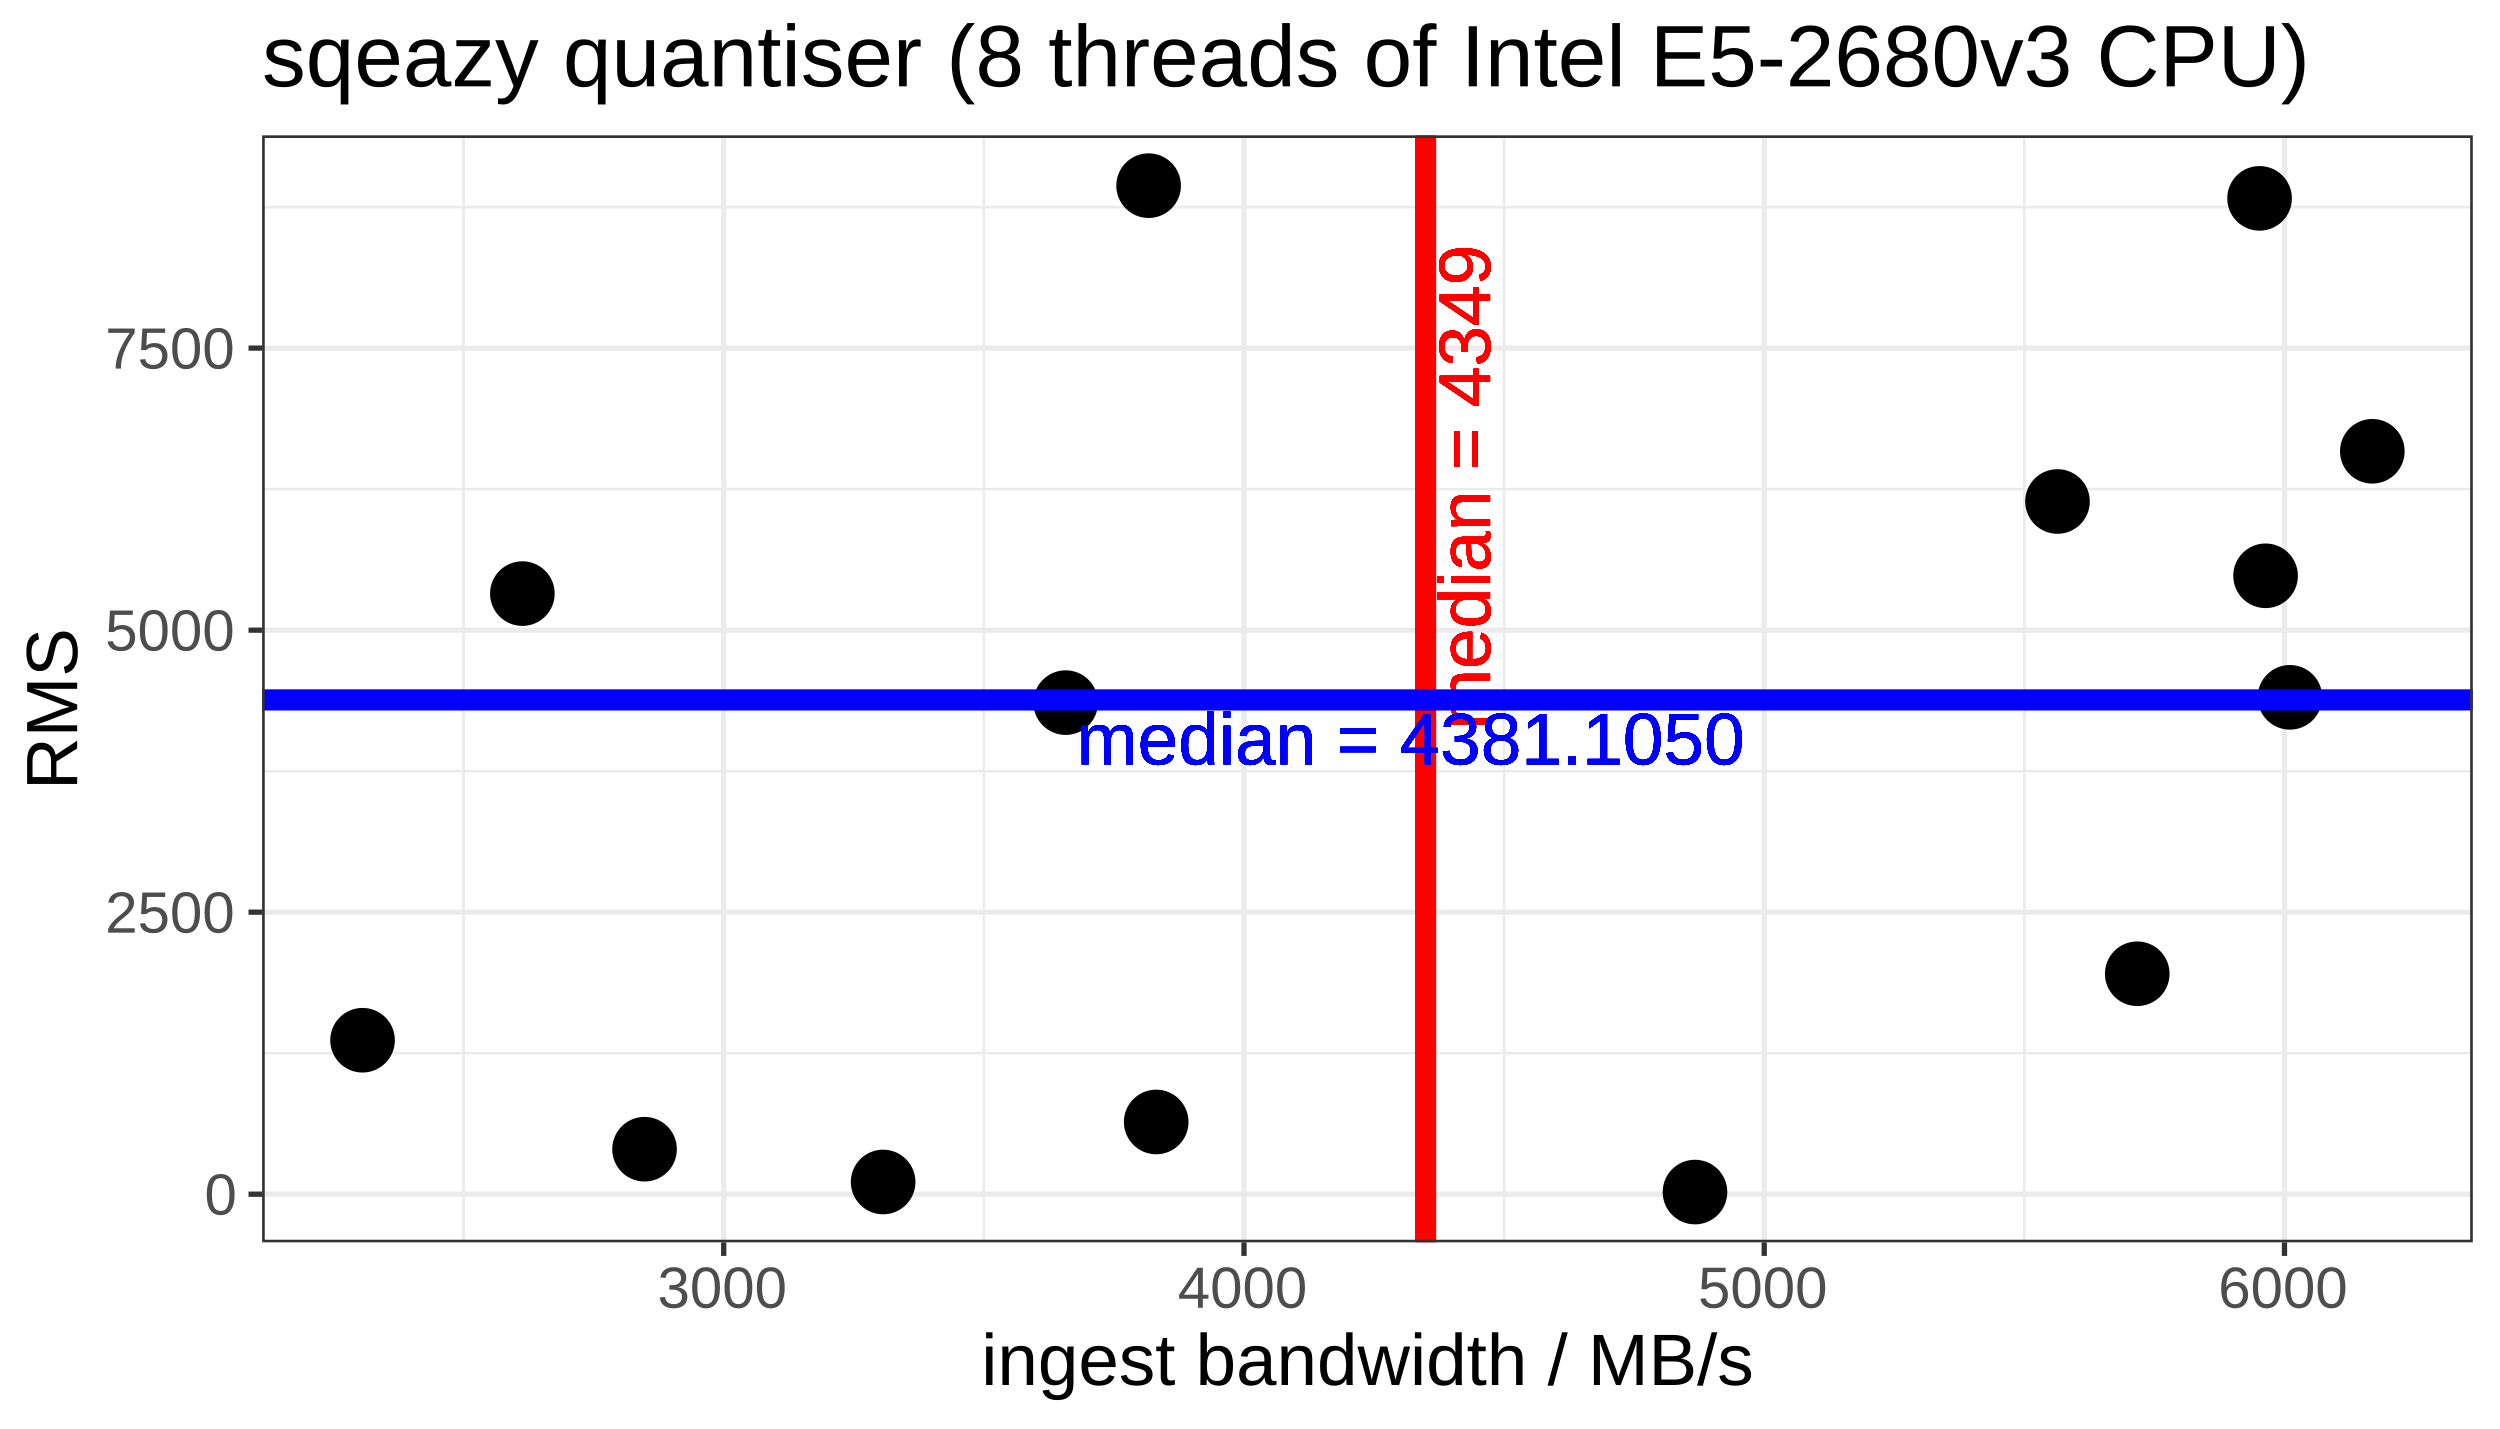
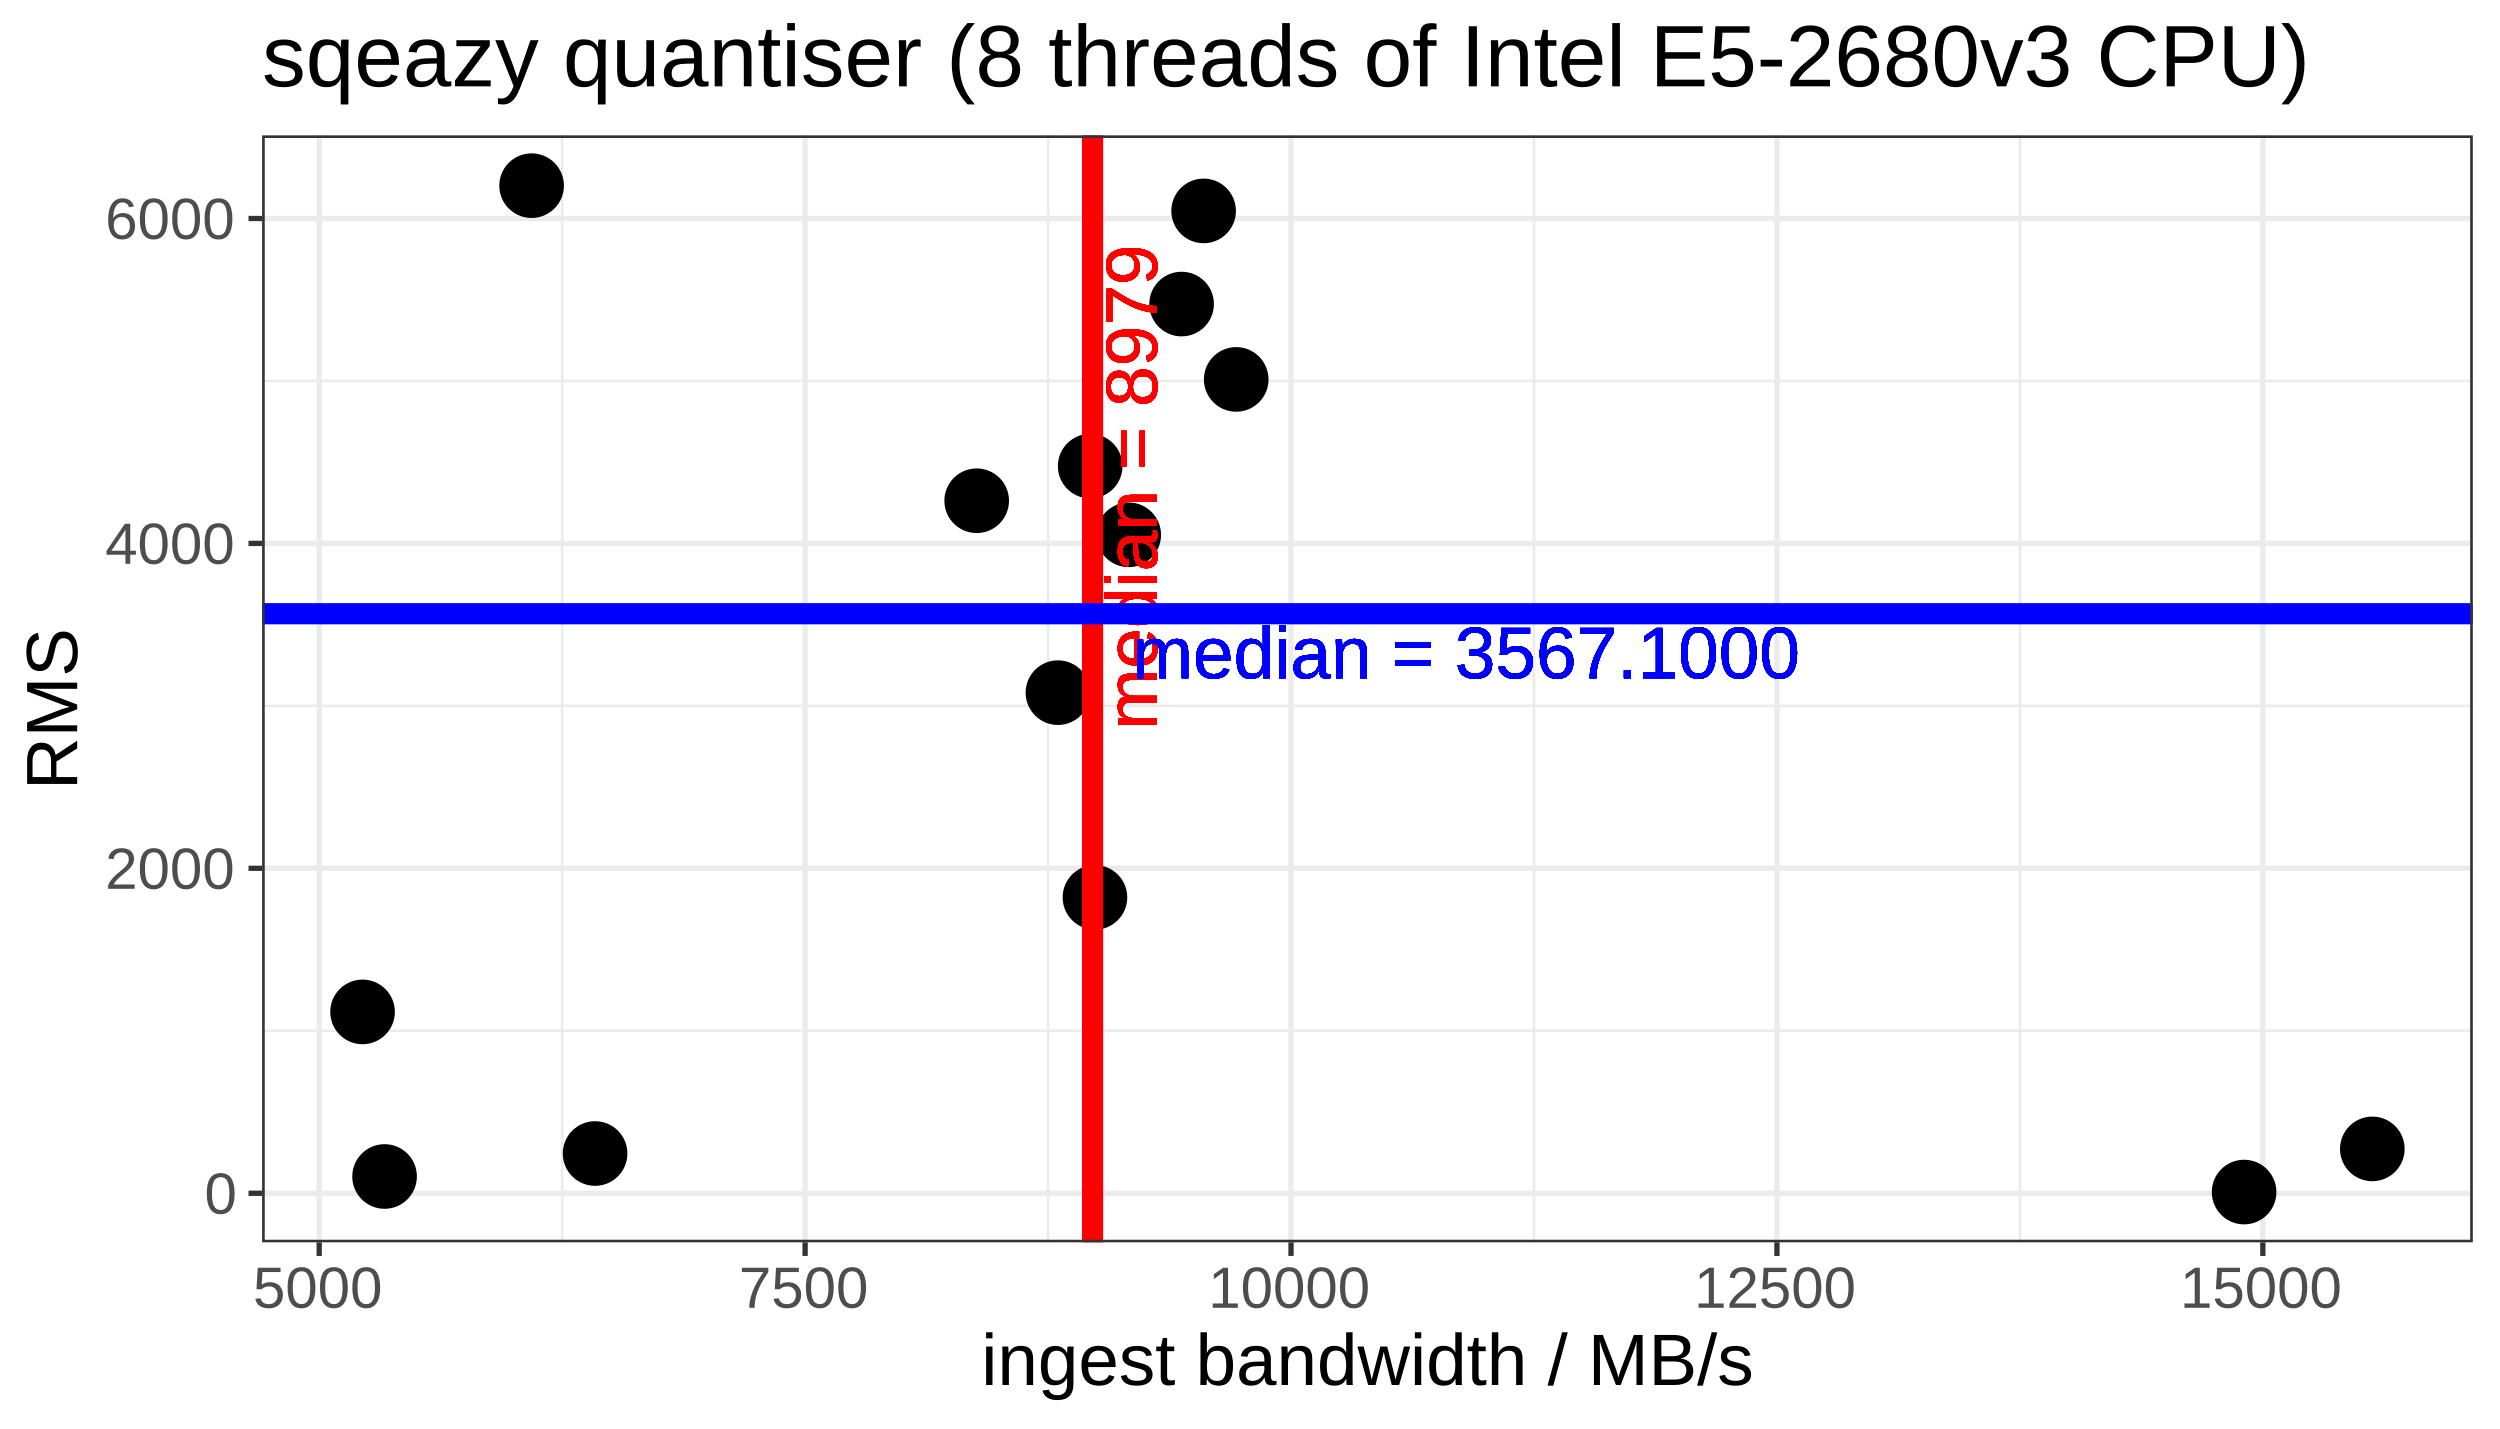
<svg xmlns="http://www.w3.org/2000/svg" viewBox="0 0 504.00 288.00">
  <defs>
    <style type="text/css">
    line, polyline, path, rect, circle {
      fill: none;
      stroke: #000000;
      stroke-linecap: round;
      stroke-linejoin: round;
      stroke-miterlimit: 10.00;
    }
  </style>
  </defs>
  <rect width="100%" height="100%" style="stroke: none; fill: #FFFFFF;" />
  <rect x="0.00" y="0.00" width="504.00" height="288.00" style="stroke-width: 1.07; stroke: #FFFFFF; fill: #FFFFFF;" />
  <defs>
    <clipPath id="cp1">
      <rect x="52.84" y="27.28" width="445.68" height="223.18" />
    </clipPath>
  </defs>
  <rect x="52.84" y="27.28" width="445.68" height="223.18" style="stroke-width: 1.07; stroke: none; fill: #FFFFFF;" clip-path="url(#cp1)" />
-   <polyline points="52.84,212.32 498.52,212.32 " style="stroke-width: 0.53; stroke: #EBEBEB; stroke-linecap: butt;" clip-path="url(#cp1)" />
-   <polyline points="52.84,155.47 498.52,155.47 " style="stroke-width: 0.53; stroke: #EBEBEB; stroke-linecap: butt;" clip-path="url(#cp1)" />
-   <polyline points="52.84,98.61 498.52,98.61 " style="stroke-width: 0.53; stroke: #EBEBEB; stroke-linecap: butt;" clip-path="url(#cp1)" />
-   <polyline points="52.84,41.76 498.52,41.76 " style="stroke-width: 0.53; stroke: #EBEBEB; stroke-linecap: butt;" clip-path="url(#cp1)" />
-   <polyline points="93.46,250.46 93.46,27.28 " style="stroke-width: 0.53; stroke: #EBEBEB; stroke-linecap: butt;" clip-path="url(#cp1)" />
-   <polyline points="198.34,250.46 198.34,27.28 " style="stroke-width: 0.53; stroke: #EBEBEB; stroke-linecap: butt;" clip-path="url(#cp1)" />
-   <polyline points="303.23,250.46 303.23,27.28 " style="stroke-width: 0.53; stroke: #EBEBEB; stroke-linecap: butt;" clip-path="url(#cp1)" />
-   <polyline points="408.11,250.46 408.11,27.28 " style="stroke-width: 0.53; stroke: #EBEBEB; stroke-linecap: butt;" clip-path="url(#cp1)" />
-   <polyline points="52.84,240.75 498.52,240.75 " style="stroke-width: 1.07; stroke: #EBEBEB; stroke-linecap: butt;" clip-path="url(#cp1)" />
-   <polyline points="52.84,183.89 498.52,183.89 " style="stroke-width: 1.07; stroke: #EBEBEB; stroke-linecap: butt;" clip-path="url(#cp1)" />
-   <polyline points="52.84,127.04 498.52,127.04 " style="stroke-width: 1.07; stroke: #EBEBEB; stroke-linecap: butt;" clip-path="url(#cp1)" />
-   <polyline points="52.84,70.18 498.52,70.18 " style="stroke-width: 1.07; stroke: #EBEBEB; stroke-linecap: butt;" clip-path="url(#cp1)" />
-   <polyline points="145.90,250.46 145.90,27.28 " style="stroke-width: 1.07; stroke: #EBEBEB; stroke-linecap: butt;" clip-path="url(#cp1)" />
-   <polyline points="250.79,250.46 250.79,27.28 " style="stroke-width: 1.07; stroke: #EBEBEB; stroke-linecap: butt;" clip-path="url(#cp1)" />
-   <polyline points="355.67,250.46 355.67,27.28 " style="stroke-width: 1.07; stroke: #EBEBEB; stroke-linecap: butt;" clip-path="url(#cp1)" />
-   <polyline points="460.55,250.46 460.55,27.28 " style="stroke-width: 1.07; stroke: #EBEBEB; stroke-linecap: butt;" clip-path="url(#cp1)" />
-   <circle cx="214.84" cy="141.65" r="4.62pt" style="stroke-width: 0.71; fill: #000000;" clip-path="url(#cp1)" />
-   <circle cx="341.71" cy="240.32" r="4.62pt" style="stroke-width: 0.71; fill: #000000;" clip-path="url(#cp1)" />
-   <circle cx="233.09" cy="226.19" r="4.62pt" style="stroke-width: 0.71; fill: #000000;" clip-path="url(#cp1)" />
-   <circle cx="455.53" cy="39.99" r="4.62pt" style="stroke-width: 0.71; fill: #000000;" clip-path="url(#cp1)" />
-   <circle cx="456.74" cy="116.08" r="4.62pt" style="stroke-width: 0.71; fill: #000000;" clip-path="url(#cp1)" />
-   <circle cx="478.26" cy="90.98" r="4.62pt" style="stroke-width: 0.71; fill: #000000;" clip-path="url(#cp1)" />
-   <circle cx="105.31" cy="119.67" r="4.62pt" style="stroke-width: 0.71; fill: #000000;" clip-path="url(#cp1)" />
-   <circle cx="73.09" cy="209.71" r="4.62pt" style="stroke-width: 0.71; fill: #000000;" clip-path="url(#cp1)" />
-   <circle cx="461.65" cy="140.58" r="4.62pt" style="stroke-width: 0.71; fill: #000000;" clip-path="url(#cp1)" />
-   <circle cx="414.79" cy="101.10" r="4.62pt" style="stroke-width: 0.71; fill: #000000;" clip-path="url(#cp1)" />
-   <circle cx="231.56" cy="37.43" r="4.62pt" style="stroke-width: 0.71; fill: #000000;" clip-path="url(#cp1)" />
-   <circle cx="430.87" cy="196.31" r="4.62pt" style="stroke-width: 0.71; fill: #000000;" clip-path="url(#cp1)" />
-   <circle cx="129.94" cy="231.68" r="4.62pt" style="stroke-width: 0.71; fill: #000000;" clip-path="url(#cp1)" />
-   <circle cx="178.04" cy="238.29" r="4.62pt" style="stroke-width: 0.71; fill: #000000;" clip-path="url(#cp1)" />
-   <line x1="287.40" y1="250.46" x2="287.40" y2="27.28" style="stroke-width: 4.27; stroke: #FF0000; stroke-linecap: butt;" clip-path="url(#cp1)" />
-   <g clip-path="url(#cp1)">
-     <text transform="translate(284.49,98.42) rotate(-90)" style="font-size: 11.04pt; fill: #FF0000; font-family: Arial;" />
-   </g>
-   <g clip-path="url(#cp1)">
-     <text transform="translate(300.39,147.15) rotate(-90)" style="font-size: 11.04pt; fill: #FF0000; font-family: Arial;">median = 4349</text>
-   </g>
-   <g clip-path="url(#cp1)">
-     <text transform="translate(284.49,98.42) rotate(-90)" style="font-size: 11.04pt; fill: #FF0000; font-family: Arial;" />
-   </g>
-   <g clip-path="url(#cp1)">
-     <text transform="translate(300.39,147.15) rotate(-90)" style="font-size: 11.04pt; fill: #FF0000; font-family: Arial;">median = 4349</text>
-   </g>
-   <g clip-path="url(#cp1)">
-     <text transform="translate(284.49,98.42) rotate(-90)" style="font-size: 11.04pt; fill: #FF0000; font-family: Arial;" />
-   </g>
-   <g clip-path="url(#cp1)">
-     <text transform="translate(300.39,147.15) rotate(-90)" style="font-size: 11.04pt; fill: #FF0000; font-family: Arial;">median = 4349</text>
-   </g>
-   <g clip-path="url(#cp1)">
-     <text transform="translate(284.49,98.42) rotate(-90)" style="font-size: 11.04pt; fill: #FF0000; font-family: Arial;" />
-   </g>
-   <g clip-path="url(#cp1)">
-     <text transform="translate(300.39,147.15) rotate(-90)" style="font-size: 11.04pt; fill: #FF0000; font-family: Arial;">median = 4349</text>
-   </g>
-   <g clip-path="url(#cp1)">
-     <text transform="translate(284.49,98.42) rotate(-90)" style="font-size: 11.04pt; fill: #FF0000; font-family: Arial;" />
-   </g>
-   <g clip-path="url(#cp1)">
-     <text transform="translate(300.39,147.15) rotate(-90)" style="font-size: 11.04pt; fill: #FF0000; font-family: Arial;">median = 4349</text>
-   </g>
-   <g clip-path="url(#cp1)">
-     <text transform="translate(284.49,98.42) rotate(-90)" style="font-size: 11.04pt; fill: #FF0000; font-family: Arial;" />
-   </g>
-   <g clip-path="url(#cp1)">
-     <text transform="translate(300.39,147.15) rotate(-90)" style="font-size: 11.04pt; fill: #FF0000; font-family: Arial;">median = 4349</text>
-   </g>
-   <g clip-path="url(#cp1)">
-     <text transform="translate(284.49,98.42) rotate(-90)" style="font-size: 11.04pt; fill: #FF0000; font-family: Arial;" />
-   </g>
-   <g clip-path="url(#cp1)">
-     <text transform="translate(300.39,147.15) rotate(-90)" style="font-size: 11.04pt; fill: #FF0000; font-family: Arial;">median = 4349</text>
-   </g>
-   <g clip-path="url(#cp1)">
-     <text transform="translate(284.49,98.42) rotate(-90)" style="font-size: 11.04pt; fill: #FF0000; font-family: Arial;" />
-   </g>
-   <g clip-path="url(#cp1)">
-     <text transform="translate(300.39,147.15) rotate(-90)" style="font-size: 11.04pt; fill: #FF0000; font-family: Arial;">median = 4349</text>
-   </g>
-   <g clip-path="url(#cp1)">
-     <text transform="translate(284.49,98.42) rotate(-90)" style="font-size: 11.04pt; fill: #FF0000; font-family: Arial;" />
-   </g>
-   <g clip-path="url(#cp1)">
-     <text transform="translate(300.39,147.15) rotate(-90)" style="font-size: 11.04pt; fill: #FF0000; font-family: Arial;">median = 4349</text>
-   </g>
-   <g clip-path="url(#cp1)">
-     <text transform="translate(284.49,98.42) rotate(-90)" style="font-size: 11.04pt; fill: #FF0000; font-family: Arial;" />
-   </g>
-   <g clip-path="url(#cp1)">
-     <text transform="translate(300.39,147.15) rotate(-90)" style="font-size: 11.04pt; fill: #FF0000; font-family: Arial;">median = 4349</text>
-   </g>
-   <g clip-path="url(#cp1)">
-     <text transform="translate(284.49,98.42) rotate(-90)" style="font-size: 11.04pt; fill: #FF0000; font-family: Arial;" />
-   </g>
-   <g clip-path="url(#cp1)">
-     <text transform="translate(300.39,147.15) rotate(-90)" style="font-size: 11.04pt; fill: #FF0000; font-family: Arial;">median = 4349</text>
-   </g>
-   <g clip-path="url(#cp1)">
-     <text transform="translate(284.49,98.42) rotate(-90)" style="font-size: 11.04pt; fill: #FF0000; font-family: Arial;" />
-   </g>
-   <g clip-path="url(#cp1)">
-     <text transform="translate(300.39,147.15) rotate(-90)" style="font-size: 11.04pt; fill: #FF0000; font-family: Arial;">median = 4349</text>
-   </g>
-   <g clip-path="url(#cp1)">
-     <text transform="translate(284.49,98.42) rotate(-90)" style="font-size: 11.04pt; fill: #FF0000; font-family: Arial;" />
-   </g>
-   <g clip-path="url(#cp1)">
-     <text transform="translate(300.39,147.15) rotate(-90)" style="font-size: 11.04pt; fill: #FF0000; font-family: Arial;">median = 4349</text>
-   </g>
-   <g clip-path="url(#cp1)">
-     <text transform="translate(284.49,98.42) rotate(-90)" style="font-size: 11.04pt; fill: #FF0000; font-family: Arial;" />
-   </g>
-   <g clip-path="url(#cp1)">
-     <text transform="translate(300.39,147.15) rotate(-90)" style="font-size: 11.04pt; fill: #FF0000; font-family: Arial;">median = 4349</text>
-   </g>
-   <line x1="52.84" y1="141.11" x2="498.52" y2="141.11" style="stroke-width: 4.27; stroke: #0000FF; stroke-linecap: butt;" clip-path="url(#cp1)" />
-   <g clip-path="url(#cp1)">
-     <text x="284.16" y="138.21" style="font-size: 11.04pt; fill: #0000FF; font-family: Arial;" />
-   </g>
-   <g clip-path="url(#cp1)">
-     <text x="217.09" y="154.10" style="font-size: 11.04pt; fill: #0000FF; font-family: Arial;">median = 4381.1050</text>
-   </g>
-   <g clip-path="url(#cp1)">
-     <text x="284.16" y="138.21" style="font-size: 11.04pt; fill: #0000FF; font-family: Arial;" />
-   </g>
-   <g clip-path="url(#cp1)">
-     <text x="217.09" y="154.10" style="font-size: 11.04pt; fill: #0000FF; font-family: Arial;">median = 4381.1050</text>
-   </g>
-   <g clip-path="url(#cp1)">
-     <text x="284.16" y="138.21" style="font-size: 11.04pt; fill: #0000FF; font-family: Arial;" />
-   </g>
-   <g clip-path="url(#cp1)">
-     <text x="217.09" y="154.10" style="font-size: 11.04pt; fill: #0000FF; font-family: Arial;">median = 4381.1050</text>
-   </g>
-   <g clip-path="url(#cp1)">
-     <text x="284.16" y="138.21" style="font-size: 11.04pt; fill: #0000FF; font-family: Arial;" />
-   </g>
-   <g clip-path="url(#cp1)">
-     <text x="217.09" y="154.10" style="font-size: 11.04pt; fill: #0000FF; font-family: Arial;">median = 4381.1050</text>
-   </g>
-   <g clip-path="url(#cp1)">
-     <text x="284.16" y="138.21" style="font-size: 11.04pt; fill: #0000FF; font-family: Arial;" />
-   </g>
-   <g clip-path="url(#cp1)">
-     <text x="217.09" y="154.10" style="font-size: 11.04pt; fill: #0000FF; font-family: Arial;">median = 4381.1050</text>
-   </g>
-   <g clip-path="url(#cp1)">
-     <text x="284.16" y="138.21" style="font-size: 11.04pt; fill: #0000FF; font-family: Arial;" />
-   </g>
-   <g clip-path="url(#cp1)">
-     <text x="217.09" y="154.10" style="font-size: 11.04pt; fill: #0000FF; font-family: Arial;">median = 4381.1050</text>
-   </g>
-   <g clip-path="url(#cp1)">
-     <text x="284.16" y="138.21" style="font-size: 11.04pt; fill: #0000FF; font-family: Arial;" />
-   </g>
-   <g clip-path="url(#cp1)">
-     <text x="217.09" y="154.10" style="font-size: 11.04pt; fill: #0000FF; font-family: Arial;">median = 4381.1050</text>
-   </g>
-   <g clip-path="url(#cp1)">
-     <text x="284.16" y="138.21" style="font-size: 11.04pt; fill: #0000FF; font-family: Arial;" />
-   </g>
-   <g clip-path="url(#cp1)">
-     <text x="217.09" y="154.10" style="font-size: 11.04pt; fill: #0000FF; font-family: Arial;">median = 4381.1050</text>
-   </g>
-   <g clip-path="url(#cp1)">
-     <text x="284.16" y="138.21" style="font-size: 11.04pt; fill: #0000FF; font-family: Arial;" />
-   </g>
-   <g clip-path="url(#cp1)">
-     <text x="217.09" y="154.10" style="font-size: 11.04pt; fill: #0000FF; font-family: Arial;">median = 4381.1050</text>
-   </g>
-   <g clip-path="url(#cp1)">
-     <text x="284.16" y="138.21" style="font-size: 11.04pt; fill: #0000FF; font-family: Arial;" />
-   </g>
-   <g clip-path="url(#cp1)">
-     <text x="217.09" y="154.10" style="font-size: 11.04pt; fill: #0000FF; font-family: Arial;">median = 4381.1050</text>
-   </g>
-   <g clip-path="url(#cp1)">
-     <text x="284.16" y="138.21" style="font-size: 11.04pt; fill: #0000FF; font-family: Arial;" />
-   </g>
-   <g clip-path="url(#cp1)">
-     <text x="217.09" y="154.10" style="font-size: 11.04pt; fill: #0000FF; font-family: Arial;">median = 4381.1050</text>
-   </g>
-   <g clip-path="url(#cp1)">
-     <text x="284.16" y="138.21" style="font-size: 11.04pt; fill: #0000FF; font-family: Arial;" />
-   </g>
-   <g clip-path="url(#cp1)">
-     <text x="217.09" y="154.10" style="font-size: 11.04pt; fill: #0000FF; font-family: Arial;">median = 4381.1050</text>
-   </g>
-   <g clip-path="url(#cp1)">
-     <text x="284.16" y="138.21" style="font-size: 11.04pt; fill: #0000FF; font-family: Arial;" />
-   </g>
-   <g clip-path="url(#cp1)">
-     <text x="217.09" y="154.10" style="font-size: 11.04pt; fill: #0000FF; font-family: Arial;">median = 4381.1050</text>
-   </g>
-   <g clip-path="url(#cp1)">
-     <text x="284.16" y="138.21" style="font-size: 11.04pt; fill: #0000FF; font-family: Arial;" />
-   </g>
-   <g clip-path="url(#cp1)">
-     <text x="217.09" y="154.10" style="font-size: 11.04pt; fill: #0000FF; font-family: Arial;">median = 4381.1050</text>
+   <polyline points="52.84,207.80 498.52,207.80 " style="stroke-width: 0.53; stroke: #EBEBEB; stroke-linecap: butt;" clip-path="url(#cp1)" />
+   <polyline points="52.84,142.30 498.52,142.30 " style="stroke-width: 0.53; stroke: #EBEBEB; stroke-linecap: butt;" clip-path="url(#cp1)" />
+   <polyline points="52.84,76.80 498.52,76.80 " style="stroke-width: 0.53; stroke: #EBEBEB; stroke-linecap: butt;" clip-path="url(#cp1)" />
+   <polyline points="113.33,250.46 113.33,27.28 " style="stroke-width: 0.53; stroke: #EBEBEB; stroke-linecap: butt;" clip-path="url(#cp1)" />
+   <polyline points="211.29,250.46 211.29,27.28 " style="stroke-width: 0.53; stroke: #EBEBEB; stroke-linecap: butt;" clip-path="url(#cp1)" />
+   <polyline points="309.25,250.46 309.25,27.28 " style="stroke-width: 0.53; stroke: #EBEBEB; stroke-linecap: butt;" clip-path="url(#cp1)" />
+   <polyline points="407.21,250.46 407.21,27.28 " style="stroke-width: 0.53; stroke: #EBEBEB; stroke-linecap: butt;" clip-path="url(#cp1)" />
+   <polyline points="52.84,240.56 498.52,240.56 " style="stroke-width: 1.07; stroke: #EBEBEB; stroke-linecap: butt;" clip-path="url(#cp1)" />
+   <polyline points="52.84,175.05 498.52,175.05 " style="stroke-width: 1.07; stroke: #EBEBEB; stroke-linecap: butt;" clip-path="url(#cp1)" />
+   <polyline points="52.84,109.55 498.52,109.55 " style="stroke-width: 1.07; stroke: #EBEBEB; stroke-linecap: butt;" clip-path="url(#cp1)" />
+   <polyline points="52.84,44.05 498.52,44.05 " style="stroke-width: 1.07; stroke: #EBEBEB; stroke-linecap: butt;" clip-path="url(#cp1)" />
+   <polyline points="64.35,250.46 64.35,27.28 " style="stroke-width: 1.07; stroke: #EBEBEB; stroke-linecap: butt;" clip-path="url(#cp1)" />
+   <polyline points="162.31,250.46 162.31,27.28 " style="stroke-width: 1.07; stroke: #EBEBEB; stroke-linecap: butt;" clip-path="url(#cp1)" />
+   <polyline points="260.27,250.46 260.27,27.28 " style="stroke-width: 1.07; stroke: #EBEBEB; stroke-linecap: butt;" clip-path="url(#cp1)" />
+   <polyline points="358.23,250.46 358.23,27.28 " style="stroke-width: 1.07; stroke: #EBEBEB; stroke-linecap: butt;" clip-path="url(#cp1)" />
+   <polyline points="456.19,250.46 456.19,27.28 " style="stroke-width: 1.07; stroke: #EBEBEB; stroke-linecap: butt;" clip-path="url(#cp1)" />
+   <circle cx="242.65" cy="42.52" r="4.62pt" style="stroke-width: 0.71; fill: #000000;" clip-path="url(#cp1)" />
+   <circle cx="452.41" cy="240.32" r="4.62pt" style="stroke-width: 0.71; fill: #000000;" clip-path="url(#cp1)" />
+   <circle cx="478.26" cy="231.62" r="4.62pt" style="stroke-width: 0.71; fill: #000000;" clip-path="url(#cp1)" />
+   <circle cx="107.17" cy="37.43" r="4.62pt" style="stroke-width: 0.71; fill: #000000;" clip-path="url(#cp1)" />
+   <circle cx="249.22" cy="76.49" r="4.62pt" style="stroke-width: 0.71; fill: #000000;" clip-path="url(#cp1)" />
+   <circle cx="227.55" cy="107.82" r="4.62pt" style="stroke-width: 0.71; fill: #000000;" clip-path="url(#cp1)" />
+   <circle cx="196.90" cy="100.95" r="4.62pt" style="stroke-width: 0.71; fill: #000000;" clip-path="url(#cp1)" />
+   <circle cx="73.09" cy="204.00" r="4.62pt" style="stroke-width: 0.71; fill: #000000;" clip-path="url(#cp1)" />
+   <circle cx="213.28" cy="139.64" r="4.62pt" style="stroke-width: 0.71; fill: #000000;" clip-path="url(#cp1)" />
+   <circle cx="238.21" cy="61.30" r="4.62pt" style="stroke-width: 0.71; fill: #000000;" clip-path="url(#cp1)" />
+   <circle cx="219.78" cy="93.97" r="4.62pt" style="stroke-width: 0.71; fill: #000000;" clip-path="url(#cp1)" />
+   <circle cx="220.74" cy="180.91" r="4.62pt" style="stroke-width: 0.71; fill: #000000;" clip-path="url(#cp1)" />
+   <circle cx="119.97" cy="232.55" r="4.62pt" style="stroke-width: 0.71; fill: #000000;" clip-path="url(#cp1)" />
+   <circle cx="77.53" cy="237.18" r="4.62pt" style="stroke-width: 0.71; fill: #000000;" clip-path="url(#cp1)" />
+   <line x1="220.26" y1="250.46" x2="220.26" y2="27.28" style="stroke-width: 4.27; stroke: #FF0000; stroke-linecap: butt;" clip-path="url(#cp1)" />
+   <g clip-path="url(#cp1)">
+     <text transform="translate(217.35,98.37) rotate(-90)" style="font-size: 11.04pt; fill: #FF0000; font-family: Arial;" />
+   </g>
+   <g clip-path="url(#cp1)">
+     <text transform="translate(233.25,147.09) rotate(-90)" style="font-size: 11.04pt; fill: #FF0000; font-family: Arial;">median = 8979</text>
+   </g>
+   <g clip-path="url(#cp1)">
+     <text transform="translate(217.35,98.37) rotate(-90)" style="font-size: 11.04pt; fill: #FF0000; font-family: Arial;" />
+   </g>
+   <g clip-path="url(#cp1)">
+     <text transform="translate(233.25,147.09) rotate(-90)" style="font-size: 11.04pt; fill: #FF0000; font-family: Arial;">median = 8979</text>
+   </g>
+   <g clip-path="url(#cp1)">
+     <text transform="translate(217.35,98.37) rotate(-90)" style="font-size: 11.04pt; fill: #FF0000; font-family: Arial;" />
+   </g>
+   <g clip-path="url(#cp1)">
+     <text transform="translate(233.25,147.09) rotate(-90)" style="font-size: 11.04pt; fill: #FF0000; font-family: Arial;">median = 8979</text>
+   </g>
+   <g clip-path="url(#cp1)">
+     <text transform="translate(217.35,98.37) rotate(-90)" style="font-size: 11.04pt; fill: #FF0000; font-family: Arial;" />
+   </g>
+   <g clip-path="url(#cp1)">
+     <text transform="translate(233.25,147.09) rotate(-90)" style="font-size: 11.04pt; fill: #FF0000; font-family: Arial;">median = 8979</text>
+   </g>
+   <g clip-path="url(#cp1)">
+     <text transform="translate(217.35,98.37) rotate(-90)" style="font-size: 11.04pt; fill: #FF0000; font-family: Arial;" />
+   </g>
+   <g clip-path="url(#cp1)">
+     <text transform="translate(233.25,147.09) rotate(-90)" style="font-size: 11.04pt; fill: #FF0000; font-family: Arial;">median = 8979</text>
+   </g>
+   <g clip-path="url(#cp1)">
+     <text transform="translate(217.35,98.37) rotate(-90)" style="font-size: 11.04pt; fill: #FF0000; font-family: Arial;" />
+   </g>
+   <g clip-path="url(#cp1)">
+     <text transform="translate(233.25,147.09) rotate(-90)" style="font-size: 11.04pt; fill: #FF0000; font-family: Arial;">median = 8979</text>
+   </g>
+   <g clip-path="url(#cp1)">
+     <text transform="translate(217.35,98.37) rotate(-90)" style="font-size: 11.04pt; fill: #FF0000; font-family: Arial;" />
+   </g>
+   <g clip-path="url(#cp1)">
+     <text transform="translate(233.25,147.09) rotate(-90)" style="font-size: 11.04pt; fill: #FF0000; font-family: Arial;">median = 8979</text>
+   </g>
+   <g clip-path="url(#cp1)">
+     <text transform="translate(217.35,98.37) rotate(-90)" style="font-size: 11.04pt; fill: #FF0000; font-family: Arial;" />
+   </g>
+   <g clip-path="url(#cp1)">
+     <text transform="translate(233.25,147.09) rotate(-90)" style="font-size: 11.04pt; fill: #FF0000; font-family: Arial;">median = 8979</text>
+   </g>
+   <g clip-path="url(#cp1)">
+     <text transform="translate(217.35,98.37) rotate(-90)" style="font-size: 11.04pt; fill: #FF0000; font-family: Arial;" />
+   </g>
+   <g clip-path="url(#cp1)">
+     <text transform="translate(233.25,147.09) rotate(-90)" style="font-size: 11.04pt; fill: #FF0000; font-family: Arial;">median = 8979</text>
+   </g>
+   <g clip-path="url(#cp1)">
+     <text transform="translate(217.35,98.37) rotate(-90)" style="font-size: 11.04pt; fill: #FF0000; font-family: Arial;" />
+   </g>
+   <g clip-path="url(#cp1)">
+     <text transform="translate(233.25,147.09) rotate(-90)" style="font-size: 11.04pt; fill: #FF0000; font-family: Arial;">median = 8979</text>
+   </g>
+   <g clip-path="url(#cp1)">
+     <text transform="translate(217.35,98.37) rotate(-90)" style="font-size: 11.04pt; fill: #FF0000; font-family: Arial;" />
+   </g>
+   <g clip-path="url(#cp1)">
+     <text transform="translate(233.25,147.09) rotate(-90)" style="font-size: 11.04pt; fill: #FF0000; font-family: Arial;">median = 8979</text>
+   </g>
+   <g clip-path="url(#cp1)">
+     <text transform="translate(217.35,98.37) rotate(-90)" style="font-size: 11.04pt; fill: #FF0000; font-family: Arial;" />
+   </g>
+   <g clip-path="url(#cp1)">
+     <text transform="translate(233.25,147.09) rotate(-90)" style="font-size: 11.04pt; fill: #FF0000; font-family: Arial;">median = 8979</text>
+   </g>
+   <g clip-path="url(#cp1)">
+     <text transform="translate(217.35,98.37) rotate(-90)" style="font-size: 11.04pt; fill: #FF0000; font-family: Arial;" />
+   </g>
+   <g clip-path="url(#cp1)">
+     <text transform="translate(233.25,147.09) rotate(-90)" style="font-size: 11.04pt; fill: #FF0000; font-family: Arial;">median = 8979</text>
+   </g>
+   <g clip-path="url(#cp1)">
+     <text transform="translate(217.35,98.37) rotate(-90)" style="font-size: 11.04pt; fill: #FF0000; font-family: Arial;" />
+   </g>
+   <g clip-path="url(#cp1)">
+     <text transform="translate(233.25,147.09) rotate(-90)" style="font-size: 11.04pt; fill: #FF0000; font-family: Arial;">median = 8979</text>
+   </g>
+   <line x1="52.84" y1="123.73" x2="498.52" y2="123.73" style="stroke-width: 4.27; stroke: #0000FF; stroke-linecap: butt;" clip-path="url(#cp1)" />
+   <g clip-path="url(#cp1)">
+     <text x="295.31" y="120.82" style="font-size: 11.04pt; fill: #0000FF; font-family: Arial;" />
+   </g>
+   <g clip-path="url(#cp1)">
+     <text x="228.24" y="136.72" style="font-size: 11.04pt; fill: #0000FF; font-family: Arial;">median = 3567.1000</text>
+   </g>
+   <g clip-path="url(#cp1)">
+     <text x="295.31" y="120.82" style="font-size: 11.04pt; fill: #0000FF; font-family: Arial;" />
+   </g>
+   <g clip-path="url(#cp1)">
+     <text x="228.24" y="136.72" style="font-size: 11.04pt; fill: #0000FF; font-family: Arial;">median = 3567.1000</text>
+   </g>
+   <g clip-path="url(#cp1)">
+     <text x="295.31" y="120.82" style="font-size: 11.04pt; fill: #0000FF; font-family: Arial;" />
+   </g>
+   <g clip-path="url(#cp1)">
+     <text x="228.24" y="136.72" style="font-size: 11.04pt; fill: #0000FF; font-family: Arial;">median = 3567.1000</text>
+   </g>
+   <g clip-path="url(#cp1)">
+     <text x="295.31" y="120.82" style="font-size: 11.04pt; fill: #0000FF; font-family: Arial;" />
+   </g>
+   <g clip-path="url(#cp1)">
+     <text x="228.24" y="136.72" style="font-size: 11.04pt; fill: #0000FF; font-family: Arial;">median = 3567.1000</text>
+   </g>
+   <g clip-path="url(#cp1)">
+     <text x="295.31" y="120.82" style="font-size: 11.04pt; fill: #0000FF; font-family: Arial;" />
+   </g>
+   <g clip-path="url(#cp1)">
+     <text x="228.24" y="136.72" style="font-size: 11.04pt; fill: #0000FF; font-family: Arial;">median = 3567.1000</text>
+   </g>
+   <g clip-path="url(#cp1)">
+     <text x="295.31" y="120.82" style="font-size: 11.04pt; fill: #0000FF; font-family: Arial;" />
+   </g>
+   <g clip-path="url(#cp1)">
+     <text x="228.24" y="136.72" style="font-size: 11.04pt; fill: #0000FF; font-family: Arial;">median = 3567.1000</text>
+   </g>
+   <g clip-path="url(#cp1)">
+     <text x="295.31" y="120.82" style="font-size: 11.04pt; fill: #0000FF; font-family: Arial;" />
+   </g>
+   <g clip-path="url(#cp1)">
+     <text x="228.24" y="136.72" style="font-size: 11.04pt; fill: #0000FF; font-family: Arial;">median = 3567.1000</text>
+   </g>
+   <g clip-path="url(#cp1)">
+     <text x="295.31" y="120.82" style="font-size: 11.04pt; fill: #0000FF; font-family: Arial;" />
+   </g>
+   <g clip-path="url(#cp1)">
+     <text x="228.24" y="136.72" style="font-size: 11.04pt; fill: #0000FF; font-family: Arial;">median = 3567.1000</text>
+   </g>
+   <g clip-path="url(#cp1)">
+     <text x="295.31" y="120.82" style="font-size: 11.04pt; fill: #0000FF; font-family: Arial;" />
+   </g>
+   <g clip-path="url(#cp1)">
+     <text x="228.24" y="136.72" style="font-size: 11.04pt; fill: #0000FF; font-family: Arial;">median = 3567.1000</text>
+   </g>
+   <g clip-path="url(#cp1)">
+     <text x="295.31" y="120.82" style="font-size: 11.04pt; fill: #0000FF; font-family: Arial;" />
+   </g>
+   <g clip-path="url(#cp1)">
+     <text x="228.24" y="136.72" style="font-size: 11.04pt; fill: #0000FF; font-family: Arial;">median = 3567.1000</text>
+   </g>
+   <g clip-path="url(#cp1)">
+     <text x="295.31" y="120.82" style="font-size: 11.04pt; fill: #0000FF; font-family: Arial;" />
+   </g>
+   <g clip-path="url(#cp1)">
+     <text x="228.24" y="136.72" style="font-size: 11.04pt; fill: #0000FF; font-family: Arial;">median = 3567.1000</text>
+   </g>
+   <g clip-path="url(#cp1)">
+     <text x="295.31" y="120.82" style="font-size: 11.04pt; fill: #0000FF; font-family: Arial;" />
+   </g>
+   <g clip-path="url(#cp1)">
+     <text x="228.24" y="136.72" style="font-size: 11.04pt; fill: #0000FF; font-family: Arial;">median = 3567.1000</text>
+   </g>
+   <g clip-path="url(#cp1)">
+     <text x="295.31" y="120.82" style="font-size: 11.04pt; fill: #0000FF; font-family: Arial;" />
+   </g>
+   <g clip-path="url(#cp1)">
+     <text x="228.24" y="136.72" style="font-size: 11.04pt; fill: #0000FF; font-family: Arial;">median = 3567.1000</text>
+   </g>
+   <g clip-path="url(#cp1)">
+     <text x="295.31" y="120.82" style="font-size: 11.04pt; fill: #0000FF; font-family: Arial;" />
+   </g>
+   <g clip-path="url(#cp1)">
+     <text x="228.24" y="136.72" style="font-size: 11.04pt; fill: #0000FF; font-family: Arial;">median = 3567.1000</text>
  </g>
  <rect x="52.84" y="27.28" width="445.68" height="223.18" style="stroke-width: 1.07; stroke: #333333;" clip-path="url(#cp1)" />
  <defs>
    <clipPath id="cp2">
      <rect x="0.00" y="0.00" width="504.00" height="288.00" />
    </clipPath>
  </defs>
  <g clip-path="url(#cp2)">
-     <text x="41.23" y="244.87" style="font-size: 8.80pt; fill: #4D4D4D; font-family: Arial;">0</text>
-   </g>
-   <g clip-path="url(#cp2)">
-     <text x="21.21" y="188.02" style="font-size: 8.80pt; fill: #4D4D4D; font-family: Arial;">2500</text>
-   </g>
-   <g clip-path="url(#cp2)">
-     <text x="21.21" y="131.16" style="font-size: 8.80pt; fill: #4D4D4D; font-family: Arial;">5000</text>
-   </g>
-   <g clip-path="url(#cp2)">
-     <text x="21.21" y="74.31" style="font-size: 8.80pt; fill: #4D4D4D; font-family: Arial;">7500</text>
-   </g>
-   <polyline points="50.10,240.75 52.84,240.75 " style="stroke-width: 1.07; stroke: #333333; stroke-linecap: butt;" clip-path="url(#cp2)" />
-   <polyline points="50.10,183.89 52.84,183.89 " style="stroke-width: 1.07; stroke: #333333; stroke-linecap: butt;" clip-path="url(#cp2)" />
-   <polyline points="50.10,127.04 52.84,127.04 " style="stroke-width: 1.07; stroke: #333333; stroke-linecap: butt;" clip-path="url(#cp2)" />
-   <polyline points="50.10,70.18 52.84,70.18 " style="stroke-width: 1.07; stroke: #333333; stroke-linecap: butt;" clip-path="url(#cp2)" />
-   <polyline points="145.90,253.20 145.90,250.46 " style="stroke-width: 1.07; stroke: #333333; stroke-linecap: butt;" clip-path="url(#cp2)" />
-   <polyline points="250.79,253.20 250.79,250.46 " style="stroke-width: 1.07; stroke: #333333; stroke-linecap: butt;" clip-path="url(#cp2)" />
-   <polyline points="355.67,253.20 355.67,250.46 " style="stroke-width: 1.07; stroke: #333333; stroke-linecap: butt;" clip-path="url(#cp2)" />
-   <polyline points="460.55,253.20 460.55,250.46 " style="stroke-width: 1.07; stroke: #333333; stroke-linecap: butt;" clip-path="url(#cp2)" />
-   <g clip-path="url(#cp2)">
-     <text x="132.56" y="263.65" style="font-size: 8.80pt; fill: #4D4D4D; font-family: Arial;">3000</text>
-   </g>
-   <g clip-path="url(#cp2)">
-     <text x="237.44" y="263.65" style="font-size: 8.80pt; fill: #4D4D4D; font-family: Arial;">4000</text>
-   </g>
-   <g clip-path="url(#cp2)">
-     <text x="342.32" y="263.65" style="font-size: 8.80pt; fill: #4D4D4D; font-family: Arial;">5000</text>
-   </g>
-   <g clip-path="url(#cp2)">
-     <text x="447.20" y="263.65" style="font-size: 8.80pt; fill: #4D4D4D; font-family: Arial;">6000</text>
+     <text x="41.23" y="244.68" style="font-size: 8.80pt; fill: #4D4D4D; font-family: Arial;">0</text>
+   </g>
+   <g clip-path="url(#cp2)">
+     <text x="21.21" y="179.18" style="font-size: 8.80pt; fill: #4D4D4D; font-family: Arial;">2000</text>
+   </g>
+   <g clip-path="url(#cp2)">
+     <text x="21.21" y="113.67" style="font-size: 8.80pt; fill: #4D4D4D; font-family: Arial;">4000</text>
+   </g>
+   <g clip-path="url(#cp2)">
+     <text x="21.21" y="48.17" style="font-size: 8.80pt; fill: #4D4D4D; font-family: Arial;">6000</text>
+   </g>
+   <polyline points="50.10,240.56 52.84,240.56 " style="stroke-width: 1.07; stroke: #333333; stroke-linecap: butt;" clip-path="url(#cp2)" />
+   <polyline points="50.10,175.05 52.84,175.05 " style="stroke-width: 1.07; stroke: #333333; stroke-linecap: butt;" clip-path="url(#cp2)" />
+   <polyline points="50.10,109.55 52.84,109.55 " style="stroke-width: 1.07; stroke: #333333; stroke-linecap: butt;" clip-path="url(#cp2)" />
+   <polyline points="50.10,44.05 52.84,44.05 " style="stroke-width: 1.07; stroke: #333333; stroke-linecap: butt;" clip-path="url(#cp2)" />
+   <polyline points="64.35,253.20 64.35,250.46 " style="stroke-width: 1.07; stroke: #333333; stroke-linecap: butt;" clip-path="url(#cp2)" />
+   <polyline points="162.31,253.20 162.31,250.46 " style="stroke-width: 1.07; stroke: #333333; stroke-linecap: butt;" clip-path="url(#cp2)" />
+   <polyline points="260.27,253.20 260.27,250.46 " style="stroke-width: 1.07; stroke: #333333; stroke-linecap: butt;" clip-path="url(#cp2)" />
+   <polyline points="358.23,253.20 358.23,250.46 " style="stroke-width: 1.07; stroke: #333333; stroke-linecap: butt;" clip-path="url(#cp2)" />
+   <polyline points="456.19,253.20 456.19,250.46 " style="stroke-width: 1.07; stroke: #333333; stroke-linecap: butt;" clip-path="url(#cp2)" />
+   <g clip-path="url(#cp2)">
+     <text x="51.00" y="263.65" style="font-size: 8.80pt; fill: #4D4D4D; font-family: Arial;">5000</text>
+   </g>
+   <g clip-path="url(#cp2)">
+     <text x="148.96" y="263.65" style="font-size: 8.80pt; fill: #4D4D4D; font-family: Arial;">7500</text>
+   </g>
+   <g clip-path="url(#cp2)">
+     <text x="243.59" y="263.65" style="font-size: 8.80pt; fill: #4D4D4D; font-family: Arial;">10000</text>
+   </g>
+   <g clip-path="url(#cp2)">
+     <text x="341.54" y="263.65" style="font-size: 8.80pt; fill: #4D4D4D; font-family: Arial;">12500</text>
+   </g>
+   <g clip-path="url(#cp2)">
+     <text x="439.50" y="263.65" style="font-size: 8.80pt; fill: #4D4D4D; font-family: Arial;">15000</text>
  </g>
  <g clip-path="url(#cp2)">
    <text x="197.82" y="279.21" style="font-size: 11.00pt; font-family: Arial;">ingest bandwidth / MB/s</text>
  </g>
  <g clip-path="url(#cp2)">
    <text transform="translate(15.56,159.24) rotate(-90)" style="font-size: 11.00pt; font-family: Arial;"> RMS </text>
  </g>
  <g clip-path="url(#cp2)">
    <text x="52.84" y="17.40" style="font-size: 13.20pt; font-family: Arial;">sqeazy quantiser (8 threads of Intel E5-2680v3 CPU)</text>
  </g>
</svg>
